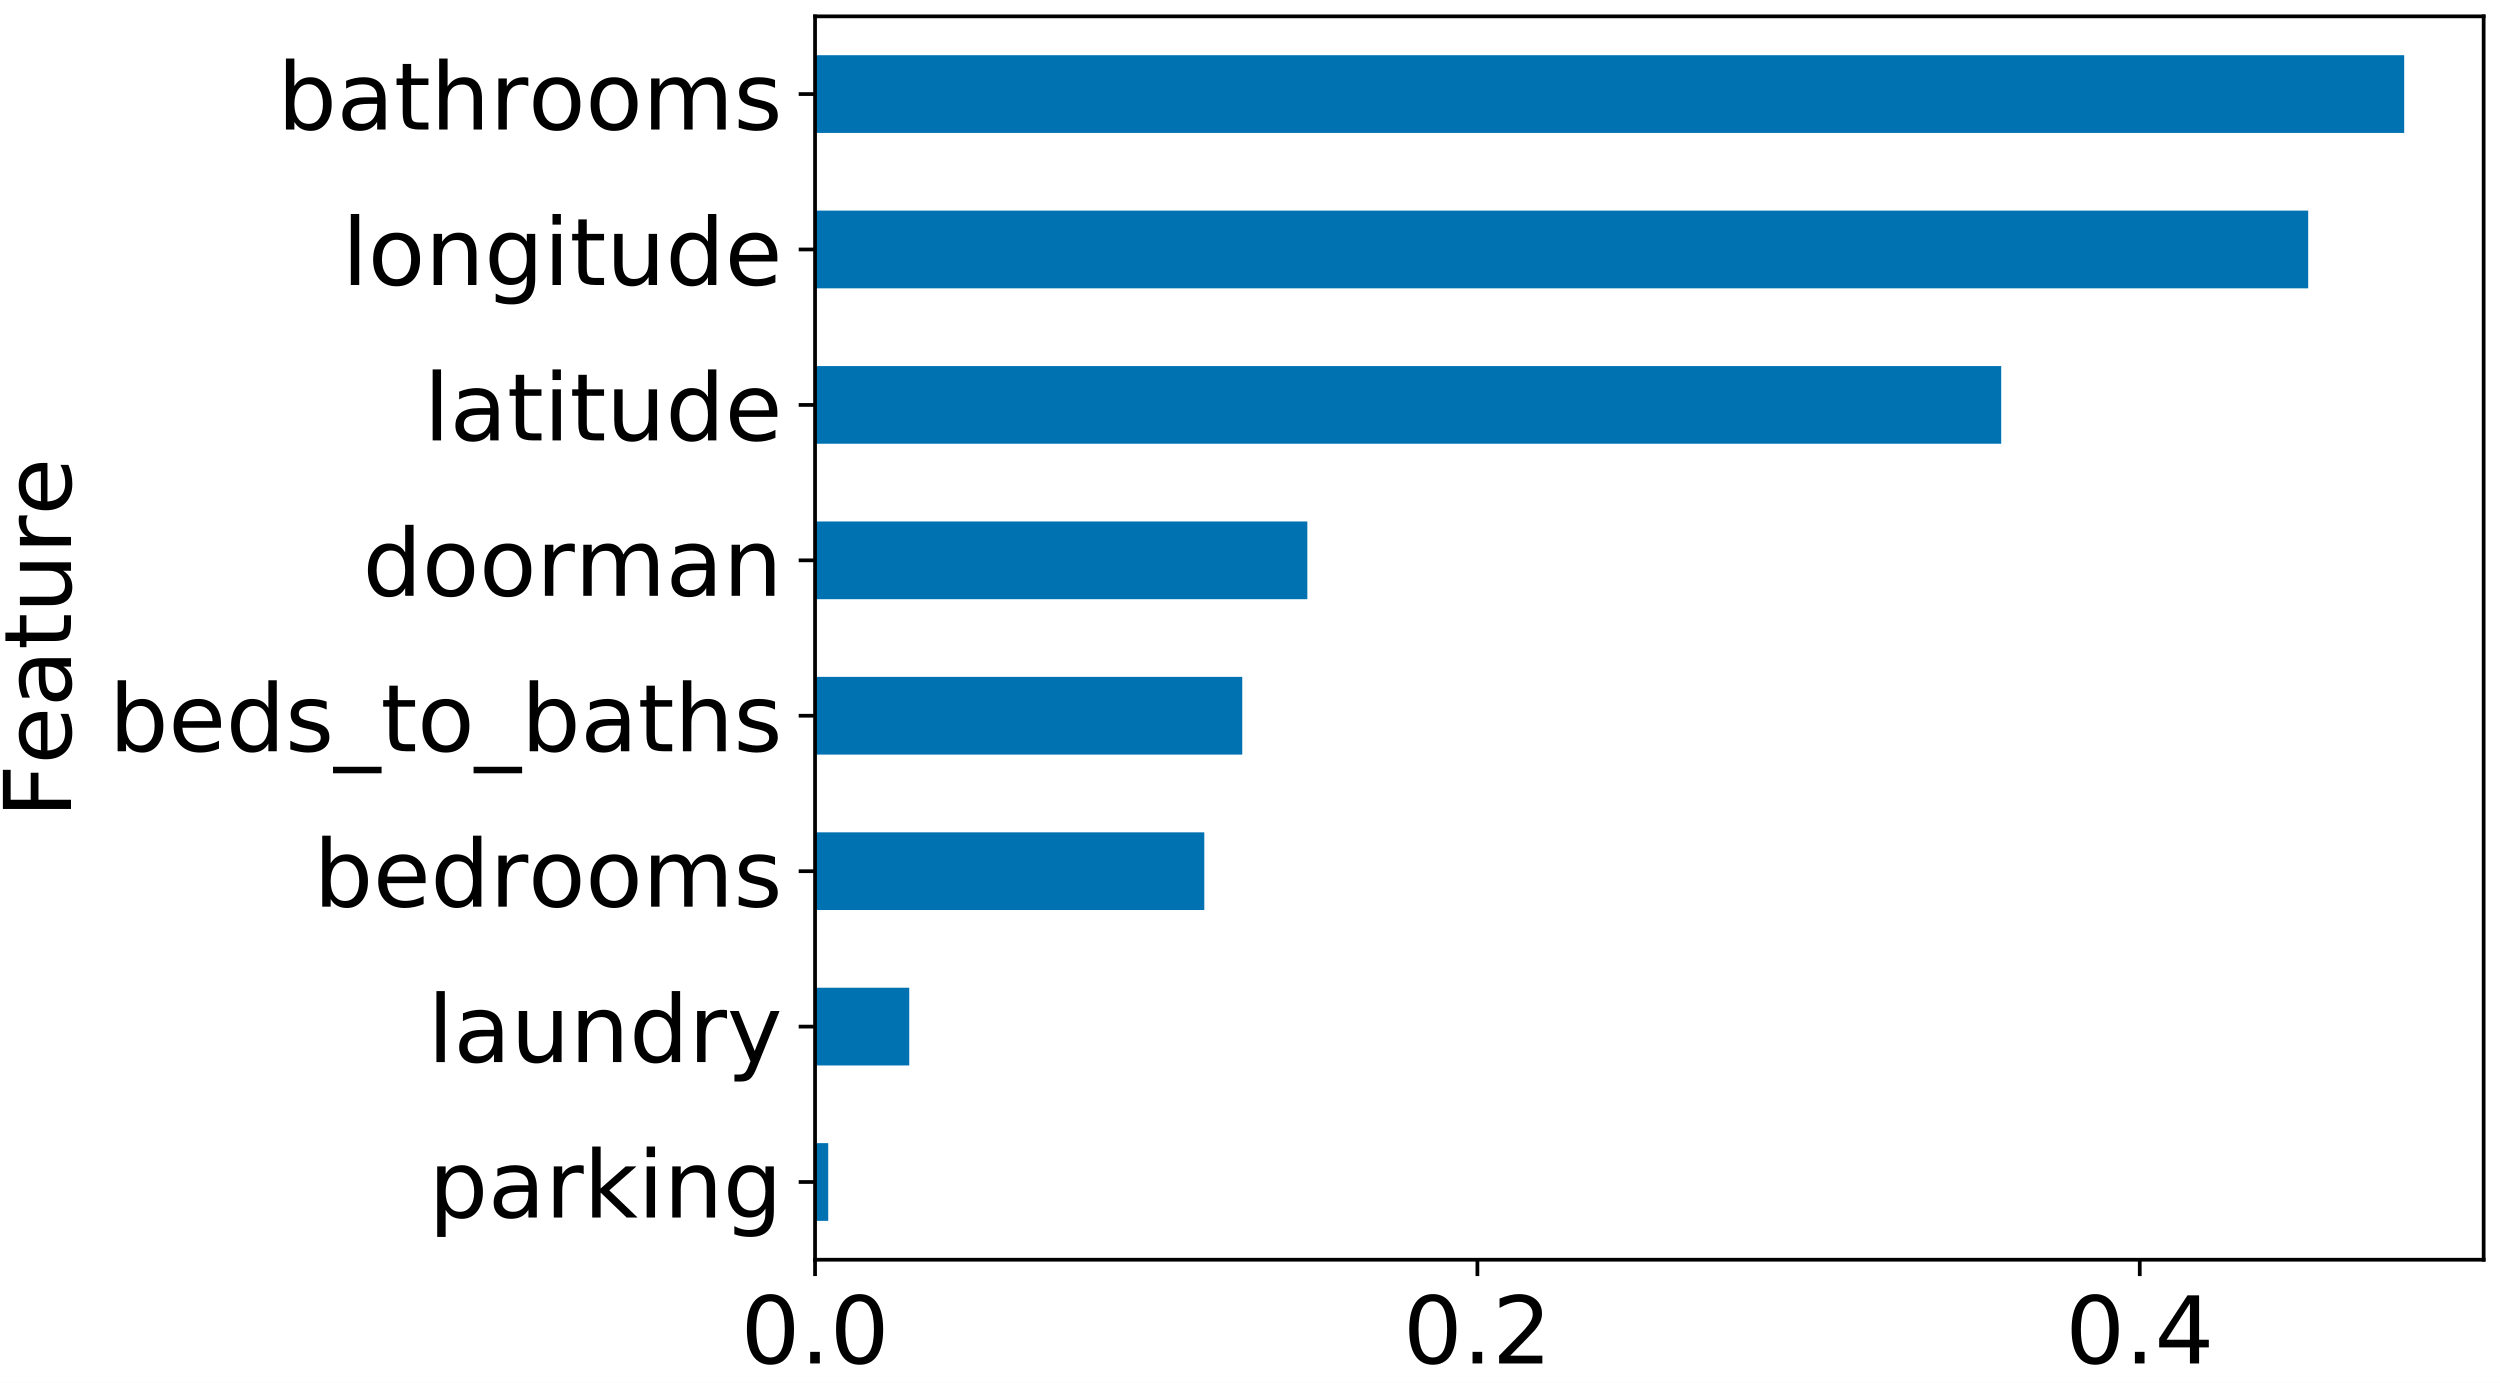
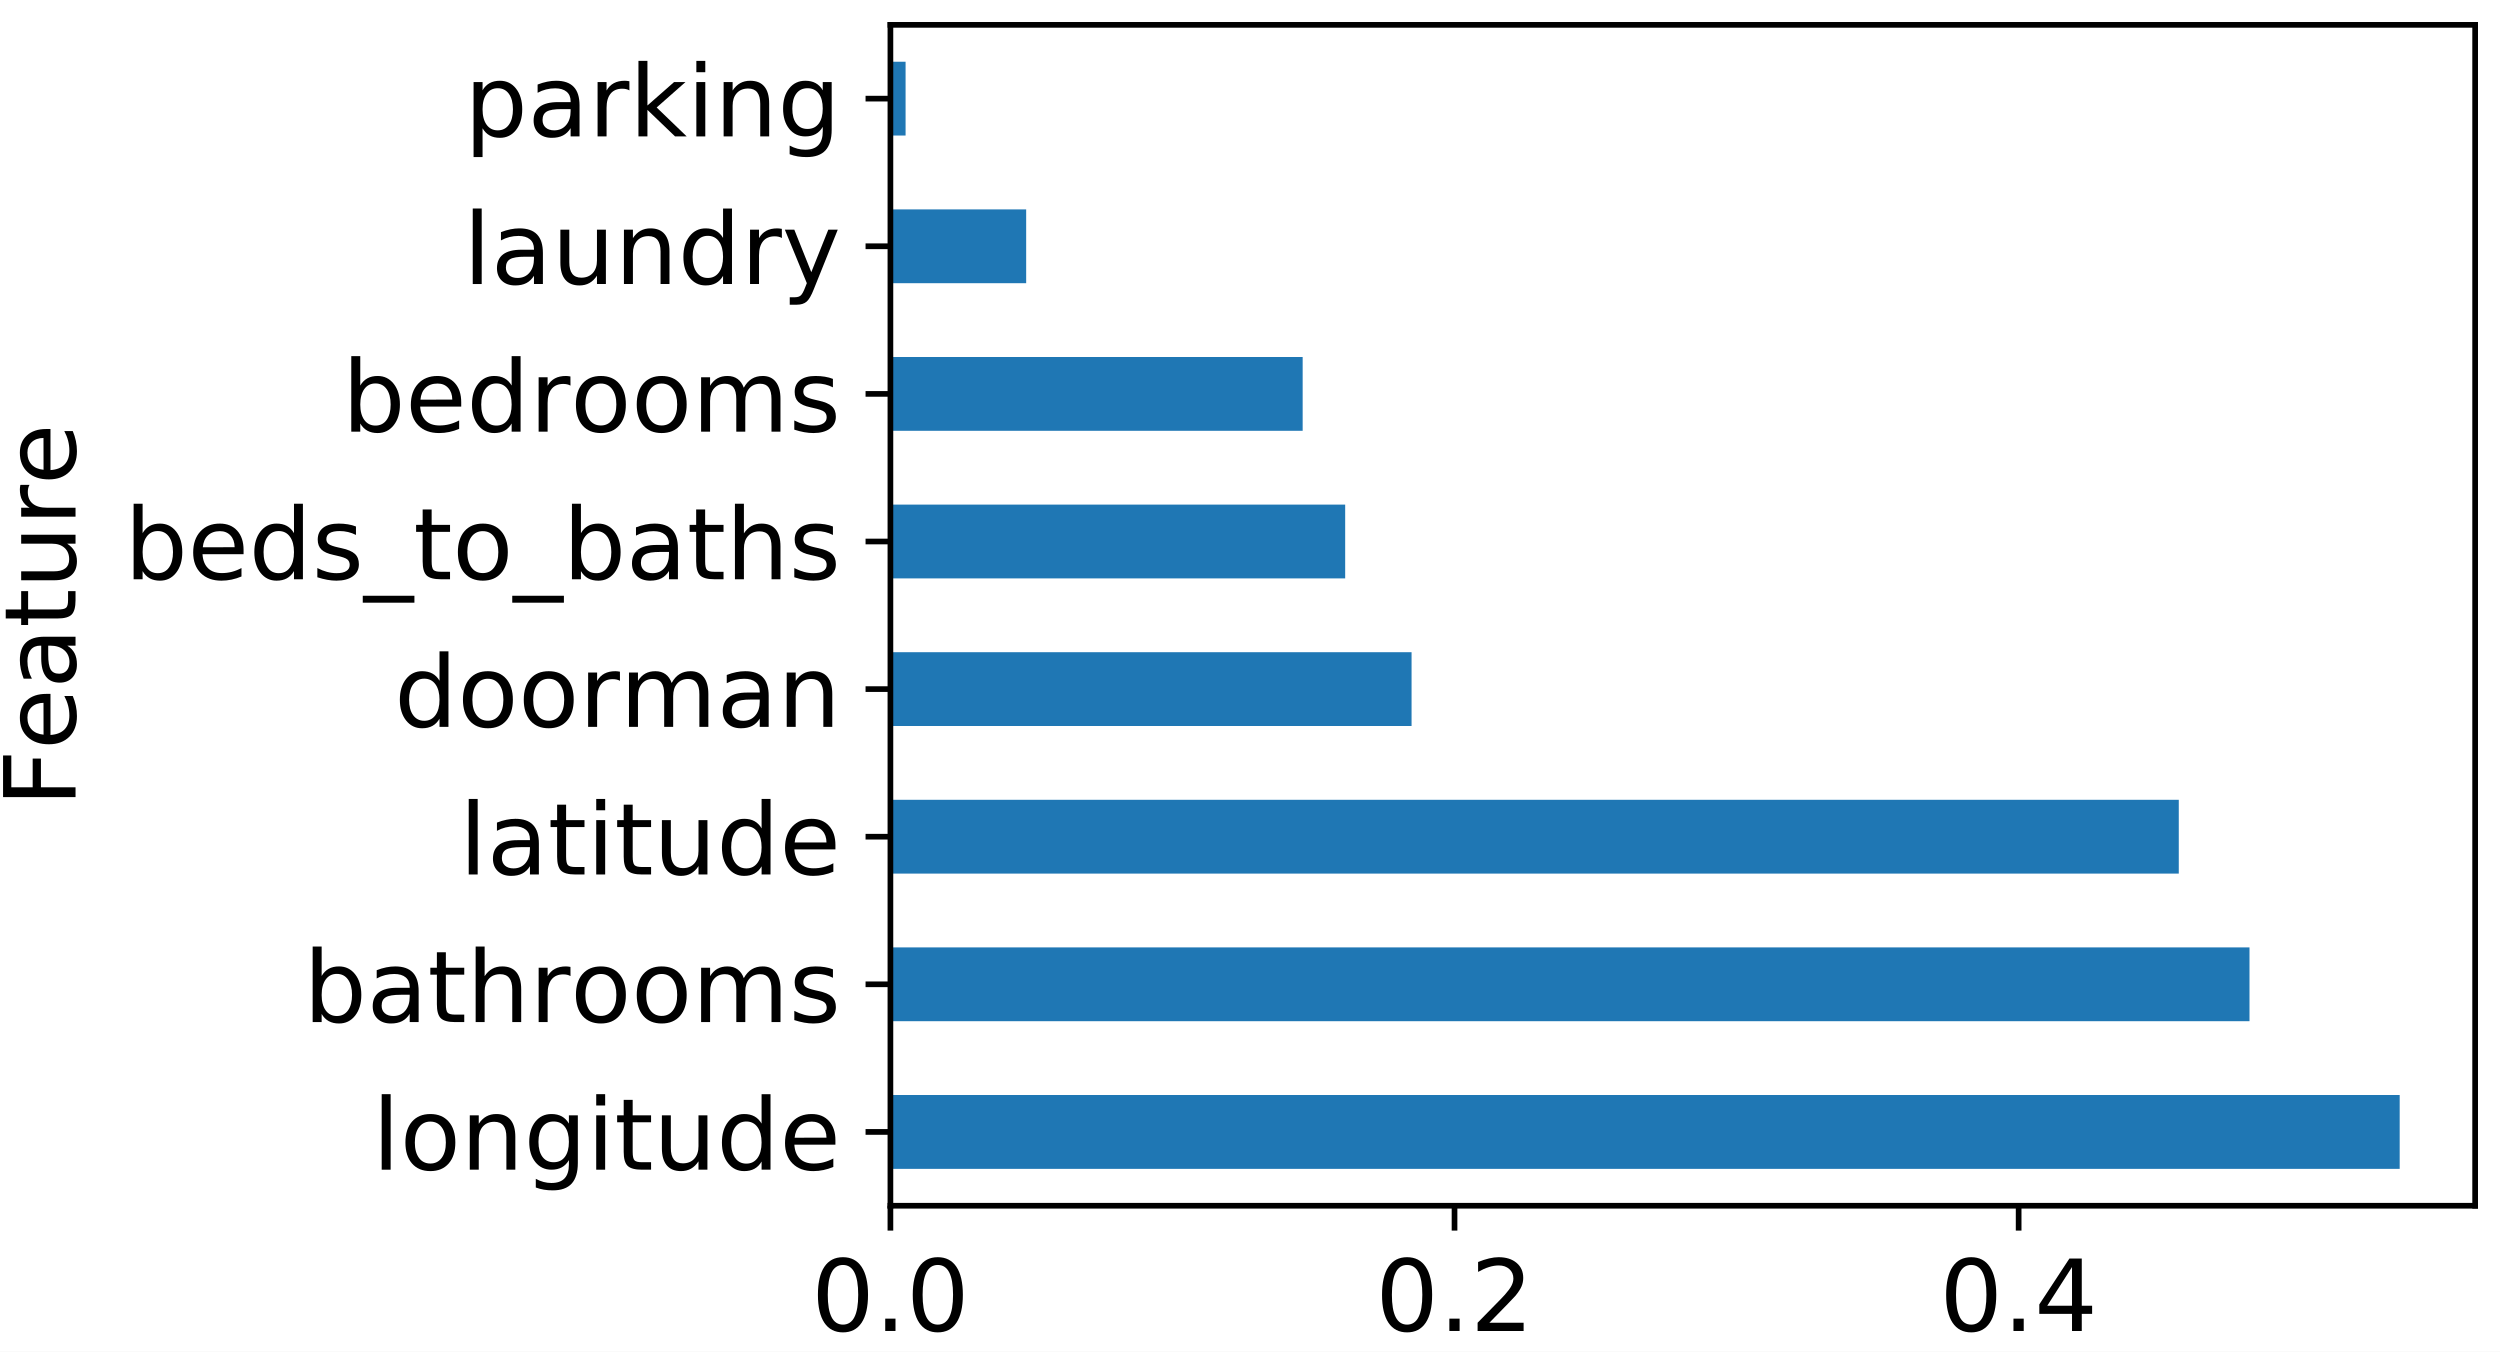
- <svg xmlns="http://www.w3.org/2000/svg" xmlns:xlink="http://www.w3.org/1999/xlink" height="295.968pt" version="1.1" viewBox="0 0 535.061 295.968" width="535.061pt">
+ <svg xmlns="http://www.w3.org/2000/svg" xmlns:xlink="http://www.w3.org/1999/xlink" height="190.369pt" version="1.1" viewBox="0 0 352.108 190.369" width="352.108pt">
  <defs>
    <style type="text/css">
*{stroke-linecap:butt;stroke-linejoin:round;}
  </style>
  </defs>
  <g id="figure_1">
    <g id="patch_1">
-       <path d="M 0 295.968  L 535.061 295.968  L 535.061 0  L 0 0  z " style="fill:#ffffff;" />
+       <path d="M 0 190.369  L 352.108 190.369  L 352.108 0  L 0 0  z " style="fill:#ffffff;" />
    </g>
    <g id="axes_1">
      <g id="patch_2">
-         <path d="M 174.441 269.612  L 531.561 269.612  L 531.561 3.5  L 174.441 3.5  z " style="fill:#ffffff;" />
+         <path d="M 125.408 169.82  L 348.608 169.82  L 348.608 3.5  L 125.408 3.5  z " style="fill:#ffffff;" />
      </g>
      <g id="patch_3">
-         <path clip-path="url(#p7de4d45f29)" d="M 174.441 261.296  L 177.257 261.296  L 177.257 244.664  L 174.441 244.664  z " style="fill:#0072b2;" />
+         <path clip-path="url(#p99158c81e5)" d="M 125.408 164.623  L 337.98 164.623  L 337.98 154.227  L 125.408 154.227  z " style="fill:#1f77b4;" />
      </g>
      <g id="patch_4">
-         <path clip-path="url(#p7de4d45f29)" d="M 174.441 228.032  L 194.599 228.032  L 194.599 211.4  L 174.441 211.4  z " style="fill:#0072b2;" />
+         <path clip-path="url(#p99158c81e5)" d="M 125.408 143.833  L 316.826 143.833  L 316.826 133.438  L 125.408 133.438  z " style="fill:#1f77b4;" />
      </g>
      <g id="patch_5">
-         <path clip-path="url(#p7de4d45f29)" d="M 174.441 194.768  L 257.75 194.768  L 257.75 178.136  L 174.441 178.136  z " style="fill:#0072b2;" />
+         <path clip-path="url(#p99158c81e5)" d="M 125.408 123.043  L 306.866 123.043  L 306.866 112.647  L 125.408 112.647  z " style="fill:#1f77b4;" />
      </g>
      <g id="patch_6">
-         <path clip-path="url(#p7de4d45f29)" d="M 174.441 161.504  L 265.874 161.504  L 265.874 144.872  L 174.441 144.872  z " style="fill:#0072b2;" />
+         <path clip-path="url(#p99158c81e5)" d="M 125.408 102.252  L 198.81 102.252  L 198.81 91.858  L 125.408 91.858  z " style="fill:#1f77b4;" />
      </g>
      <g id="patch_7">
-         <path clip-path="url(#p7de4d45f29)" d="M 174.441 128.24  L 279.802 128.24  L 279.802 111.608  L 174.441 111.608  z " style="fill:#0072b2;" />
+         <path clip-path="url(#p99158c81e5)" d="M 125.408 81.463  L 189.459 81.463  L 189.459 71.067  L 125.408 71.067  z " style="fill:#1f77b4;" />
      </g>
      <g id="patch_8">
-         <path clip-path="url(#p7de4d45f29)" d="M 174.441 94.976  L 428.306 94.976  L 428.306 78.344  L 174.441 78.344  z " style="fill:#0072b2;" />
+         <path clip-path="url(#p99158c81e5)" d="M 125.408 60.672  L 183.471 60.672  L 183.471 50.278  L 125.408 50.278  z " style="fill:#1f77b4;" />
      </g>
      <g id="patch_9">
-         <path clip-path="url(#p7de4d45f29)" d="M 174.441 61.712  L 494.011 61.712  L 494.011 45.08  L 174.441 45.08  z " style="fill:#0072b2;" />
+         <path clip-path="url(#p99158c81e5)" d="M 125.408 39.883  L 144.529 39.883  L 144.529 29.488  L 125.408 29.488  z " style="fill:#1f77b4;" />
      </g>
      <g id="patch_10">
-         <path clip-path="url(#p7de4d45f29)" d="M 174.441 28.448  L 514.555 28.448  L 514.555 11.816  L 174.441 11.816  z " style="fill:#0072b2;" />
+         <path clip-path="url(#p99158c81e5)" d="M 125.408 19.093  L 127.545 19.093  L 127.545 8.697  L 125.408 8.697  z " style="fill:#1f77b4;" />
      </g>
      <g id="matplotlib.axis_1">
        <g id="xtick_1">
          <g id="line2d_1">
            <defs>
-               <path d="M 0 0  L 0 3.5  " id="m07ecbcf25f" style="stroke:#000000;stroke-width:0.8;" />
-             </defs>
-             <g>
-               <use style="stroke:#000000;stroke-width:0.8;" x="174.441" xlink:href="#m07ecbcf25f" y="269.612" />
+               <path d="M 0 0  L 0 3.5  " id="m5473a92c0b" style="stroke:#000000;stroke-width:0.8;" />
+             </defs>
+             <g>
+               <use style="stroke:#000000;stroke-width:0.8;" x="125.408" xlink:href="#m5473a92c0b" y="169.82" />
            </g>
          </g>
          <g id="text_1">
            <defs>
              <path d="M 31.781 66.406  Q 24.172 66.406 20.328 58.906  Q 16.5 51.422 16.5 36.375  Q 16.5 21.391 20.328 13.891  Q 24.172 6.391 31.781 6.391  Q 39.453 6.391 43.281 13.891  Q 47.125 21.391 47.125 36.375  Q 47.125 51.422 43.281 58.906  Q 39.453 66.406 31.781 66.406  z M 31.781 74.219  Q 44.047 74.219 50.516 64.516  Q 56.984 54.828 56.984 36.375  Q 56.984 17.969 50.516 8.266  Q 44.047 -1.422 31.781 -1.422  Q 19.531 -1.422 13.062 8.266  Q 6.594 17.969 6.594 36.375  Q 6.594 54.828 13.062 64.516  Q 19.531 74.219 31.781 74.219  z " id="DejaVuSans-30" />
              <path d="M 10.688 12.406  L 21 12.406  L 21 0  L 10.688 0  z " id="DejaVuSans-2e" />
            </defs>
-             <g transform="translate(158.5375 291.8089)scale(0.2 -0.2)">
+             <g transform="translate(114.2763 187.4578)scale(0.14 -0.14)">
              <use xlink:href="#DejaVuSans-30" />
              <use x="63.623" xlink:href="#DejaVuSans-2e" />
              <use x="95.41" xlink:href="#DejaVuSans-30" />
            </g>
          </g>
        </g>
        <g id="xtick_2">
          <g id="line2d_2">
            <g>
-               <use style="stroke:#000000;stroke-width:0.8;" x="316.2" xlink:href="#m07ecbcf25f" y="269.612" />
+               <use style="stroke:#000000;stroke-width:0.8;" x="204.86" xlink:href="#m5473a92c0b" y="169.82" />
            </g>
          </g>
          <g id="text_2">
            <defs>
              <path d="M 19.188 8.297  L 53.609 8.297  L 53.609 0  L 7.328 0  L 7.328 8.297  Q 12.938 14.109 22.625 23.891  Q 32.328 33.688 34.812 36.531  Q 39.547 41.844 41.422 45.531  Q 43.312 49.219 43.312 52.781  Q 43.312 58.594 39.234 62.25  Q 35.156 65.922 28.609 65.922  Q 23.969 65.922 18.812 64.312  Q 13.672 62.703 7.812 59.422  L 7.812 69.391  Q 13.766 71.781 18.938 73  Q 24.125 74.219 28.422 74.219  Q 39.75 74.219 46.484 68.547  Q 53.219 62.891 53.219 53.422  Q 53.219 48.922 51.531 44.891  Q 49.859 40.875 45.406 35.406  Q 44.188 33.984 37.641 27.219  Q 31.109 20.453 19.188 8.297  z " id="DejaVuSans-32" />
            </defs>
-             <g transform="translate(300.2972 291.8089)scale(0.2 -0.2)">
+             <g transform="translate(193.7281 187.4578)scale(0.14 -0.14)">
              <use xlink:href="#DejaVuSans-30" />
              <use x="63.623" xlink:href="#DejaVuSans-2e" />
              <use x="95.41" xlink:href="#DejaVuSans-32" />
            </g>
          </g>
        </g>
        <g id="xtick_3">
          <g id="line2d_3">
            <g>
-               <use style="stroke:#000000;stroke-width:0.8;" x="457.96" xlink:href="#m07ecbcf25f" y="269.612" />
+               <use style="stroke:#000000;stroke-width:0.8;" x="284.312" xlink:href="#m5473a92c0b" y="169.82" />
            </g>
          </g>
          <g id="text_3">
            <defs>
              <path d="M 37.797 64.312  L 12.891 25.391  L 37.797 25.391  z M 35.203 72.906  L 47.609 72.906  L 47.609 25.391  L 58.016 25.391  L 58.016 17.188  L 47.609 17.188  L 47.609 0  L 37.797 0  L 37.797 17.188  L 4.891 17.188  L 4.891 26.703  z " id="DejaVuSans-34" />
            </defs>
-             <g transform="translate(442.0569 291.8089)scale(0.2 -0.2)">
+             <g transform="translate(273.18 187.4578)scale(0.14 -0.14)">
              <use xlink:href="#DejaVuSans-30" />
              <use x="63.623" xlink:href="#DejaVuSans-2e" />
              <use x="95.41" xlink:href="#DejaVuSans-34" />
            </g>
          </g>
        </g>
      </g>
      <g id="matplotlib.axis_2">
        <g id="ytick_1">
          <g id="line2d_4">
            <defs>
-               <path d="M 0 0  L -3.5 0  " id="m04e98276e5" style="stroke:#000000;stroke-width:0.8;" />
-             </defs>
-             <g>
-               <use style="stroke:#000000;stroke-width:0.8;" x="174.441" xlink:href="#m04e98276e5" y="252.98" />
+               <path d="M 0 0  L -3.5 0  " id="mf61ff674e4" style="stroke:#000000;stroke-width:0.8;" />
+             </defs>
+             <g>
+               <use style="stroke:#000000;stroke-width:0.8;" x="125.408" xlink:href="#mf61ff674e4" y="159.425" />
            </g>
          </g>
          <g id="text_4">
            <defs>
-               <path d="M 18.109 8.203  L 18.109 -20.797  L 9.078 -20.797  L 9.078 54.688  L 18.109 54.688  L 18.109 46.391  Q 20.953 51.266 25.266 53.625  Q 29.594 56 35.594 56  Q 45.562 56 51.781 48.094  Q 58.016 40.188 58.016 27.297  Q 58.016 14.406 51.781 6.484  Q 45.562 -1.422 35.594 -1.422  Q 29.594 -1.422 25.266 0.953  Q 20.953 3.328 18.109 8.203  z M 48.688 27.297  Q 48.688 37.203 44.609 42.844  Q 40.531 48.484 33.406 48.484  Q 26.266 48.484 22.188 42.844  Q 18.109 37.203 18.109 27.297  Q 18.109 17.391 22.188 11.75  Q 26.266 6.109 33.406 6.109  Q 40.531 6.109 44.609 11.75  Q 48.688 17.391 48.688 27.297  z " id="DejaVuSans-70" />
-               <path d="M 34.281 27.484  Q 23.391 27.484 19.188 25  Q 14.984 22.516 14.984 16.5  Q 14.984 11.719 18.141 8.906  Q 21.297 6.109 26.703 6.109  Q 34.188 6.109 38.703 11.406  Q 43.219 16.703 43.219 25.484  L 43.219 27.484  z M 52.203 31.203  L 52.203 0  L 43.219 0  L 43.219 8.297  Q 40.141 3.328 35.547 0.953  Q 30.953 -1.422 24.312 -1.422  Q 15.922 -1.422 10.953 3.297  Q 6 8.016 6 15.922  Q 6 25.141 12.172 29.828  Q 18.359 34.516 30.609 34.516  L 43.219 34.516  L 43.219 35.406  Q 43.219 41.609 39.141 45  Q 35.062 48.391 27.688 48.391  Q 23 48.391 18.547 47.266  Q 14.109 46.141 10.016 43.891  L 10.016 52.203  Q 14.938 54.109 19.578 55.047  Q 24.219 56 28.609 56  Q 40.484 56 46.344 49.844  Q 52.203 43.703 52.203 31.203  z " id="DejaVuSans-61" />
-               <path d="M 41.109 46.297  Q 39.594 47.172 37.812 47.578  Q 36.031 48 33.891 48  Q 26.266 48 22.188 43.047  Q 18.109 38.094 18.109 28.812  L 18.109 0  L 9.078 0  L 9.078 54.688  L 18.109 54.688  L 18.109 46.188  Q 20.953 51.172 25.484 53.578  Q 30.031 56 36.531 56  Q 37.453 56 38.578 55.875  Q 39.703 55.766 41.062 55.516  z " id="DejaVuSans-72" />
-               <path d="M 9.078 75.984  L 18.109 75.984  L 18.109 31.109  L 44.922 54.688  L 56.391 54.688  L 27.391 29.109  L 57.625 0  L 45.906 0  L 18.109 26.703  L 18.109 0  L 9.078 0  z " id="DejaVuSans-6b" />
-               <path d="M 9.422 54.688  L 18.406 54.688  L 18.406 0  L 9.422 0  z M 9.422 75.984  L 18.406 75.984  L 18.406 64.594  L 9.422 64.594  z " id="DejaVuSans-69" />
+               <path d="M 9.422 75.984  L 18.406 75.984  L 18.406 0  L 9.422 0  z " id="DejaVuSans-6c" />
+               <path d="M 30.609 48.391  Q 23.391 48.391 19.188 42.75  Q 14.984 37.109 14.984 27.297  Q 14.984 17.484 19.156 11.844  Q 23.344 6.203 30.609 6.203  Q 37.797 6.203 41.984 11.859  Q 46.188 17.531 46.188 27.297  Q 46.188 37.016 41.984 42.703  Q 37.797 48.391 30.609 48.391  z M 30.609 56  Q 42.328 56 49.016 48.375  Q 55.719 40.766 55.719 27.297  Q 55.719 13.875 49.016 6.219  Q 42.328 -1.422 30.609 -1.422  Q 18.844 -1.422 12.172 6.219  Q 5.516 13.875 5.516 27.297  Q 5.516 40.766 12.172 48.375  Q 18.844 56 30.609 56  z " id="DejaVuSans-6f" />
              <path d="M 54.891 33.016  L 54.891 0  L 45.906 0  L 45.906 32.719  Q 45.906 40.484 42.875 44.328  Q 39.844 48.188 33.797 48.188  Q 26.516 48.188 22.312 43.547  Q 18.109 38.922 18.109 30.906  L 18.109 0  L 9.078 0  L 9.078 54.688  L 18.109 54.688  L 18.109 46.188  Q 21.344 51.125 25.703 53.562  Q 30.078 56 35.797 56  Q 45.219 56 50.047 50.172  Q 54.891 44.344 54.891 33.016  z " id="DejaVuSans-6e" />
              <path d="M 45.406 27.984  Q 45.406 37.75 41.375 43.109  Q 37.359 48.484 30.078 48.484  Q 22.859 48.484 18.828 43.109  Q 14.797 37.75 14.797 27.984  Q 14.797 18.266 18.828 12.891  Q 22.859 7.516 30.078 7.516  Q 37.359 7.516 41.375 12.891  Q 45.406 18.266 45.406 27.984  z M 54.391 6.781  Q 54.391 -7.172 48.188 -13.984  Q 42 -20.797 29.203 -20.797  Q 24.469 -20.797 20.266 -20.094  Q 16.062 -19.391 12.109 -17.922  L 12.109 -9.188  Q 16.062 -11.328 19.922 -12.344  Q 23.781 -13.375 27.781 -13.375  Q 36.625 -13.375 41.016 -8.766  Q 45.406 -4.156 45.406 5.172  L 45.406 9.625  Q 42.625 4.781 38.281 2.391  Q 33.938 0 27.875 0  Q 17.828 0 11.672 7.656  Q 5.516 15.328 5.516 27.984  Q 5.516 40.672 11.672 48.328  Q 17.828 56 27.875 56  Q 33.938 56 38.281 53.609  Q 42.625 51.219 45.406 46.391  L 45.406 54.688  L 54.391 54.688  z " id="DejaVuSans-67" />
-             </defs>
-             <g transform="translate(91.75625 260.5784)scale(0.2 -0.2)">
-               <use xlink:href="#DejaVuSans-70" />
-               <use x="63.477" xlink:href="#DejaVuSans-61" />
-               <use x="124.756" xlink:href="#DejaVuSans-72" />
-               <use x="165.869" xlink:href="#DejaVuSans-6b" />
-               <use x="223.779" xlink:href="#DejaVuSans-69" />
-               <use x="251.562" xlink:href="#DejaVuSans-6e" />
-               <use x="314.941" xlink:href="#DejaVuSans-67" />
+               <path d="M 9.422 54.688  L 18.406 54.688  L 18.406 0  L 9.422 0  z M 9.422 75.984  L 18.406 75.984  L 18.406 64.594  L 9.422 64.594  z " id="DejaVuSans-69" />
+               <path d="M 18.312 70.219  L 18.312 54.688  L 36.812 54.688  L 36.812 47.703  L 18.312 47.703  L 18.312 18.016  Q 18.312 11.328 20.141 9.422  Q 21.969 7.516 27.594 7.516  L 36.812 7.516  L 36.812 0  L 27.594 0  Q 17.188 0 13.234 3.875  Q 9.281 7.766 9.281 18.016  L 9.281 47.703  L 2.688 47.703  L 2.688 54.688  L 9.281 54.688  L 9.281 70.219  z " id="DejaVuSans-74" />
+               <path d="M 8.5 21.578  L 8.5 54.688  L 17.484 54.688  L 17.484 21.922  Q 17.484 14.156 20.5 10.266  Q 23.531 6.391 29.594 6.391  Q 36.859 6.391 41.078 11.031  Q 45.312 15.672 45.312 23.688  L 45.312 54.688  L 54.297 54.688  L 54.297 0  L 45.312 0  L 45.312 8.406  Q 42.047 3.422 37.719 1  Q 33.406 -1.422 27.688 -1.422  Q 18.266 -1.422 13.375 4.438  Q 8.5 10.297 8.5 21.578  z M 31.109 56  z " id="DejaVuSans-75" />
+               <path d="M 45.406 46.391  L 45.406 75.984  L 54.391 75.984  L 54.391 0  L 45.406 0  L 45.406 8.203  Q 42.578 3.328 38.25 0.953  Q 33.938 -1.422 27.875 -1.422  Q 17.969 -1.422 11.734 6.484  Q 5.516 14.406 5.516 27.297  Q 5.516 40.188 11.734 48.094  Q 17.969 56 27.875 56  Q 33.938 56 38.25 53.625  Q 42.578 51.266 45.406 46.391  z M 14.797 27.297  Q 14.797 17.391 18.875 11.75  Q 22.953 6.109 30.078 6.109  Q 37.203 6.109 41.297 11.75  Q 45.406 17.391 45.406 27.297  Q 45.406 37.203 41.297 42.844  Q 37.203 48.484 30.078 48.484  Q 22.953 48.484 18.875 42.844  Q 14.797 37.203 14.797 27.297  z " id="DejaVuSans-64" />
+               <path d="M 56.203 29.594  L 56.203 25.203  L 14.891 25.203  Q 15.484 15.922 20.484 11.062  Q 25.484 6.203 34.422 6.203  Q 39.594 6.203 44.453 7.469  Q 49.312 8.734 54.109 11.281  L 54.109 2.781  Q 49.266 0.734 44.188 -0.344  Q 39.109 -1.422 33.891 -1.422  Q 20.797 -1.422 13.156 6.188  Q 5.516 13.812 5.516 26.812  Q 5.516 40.234 12.766 48.109  Q 20.016 56 32.328 56  Q 43.359 56 49.781 48.891  Q 56.203 41.797 56.203 29.594  z M 47.219 32.234  Q 47.125 39.594 43.094 43.984  Q 39.062 48.391 32.422 48.391  Q 24.906 48.391 20.391 44.141  Q 15.875 39.891 15.188 32.172  z " id="DejaVuSans-65" />
+             </defs>
+             <g transform="translate(52.44 164.7439)scale(0.14 -0.14)">
+               <use xlink:href="#DejaVuSans-6c" />
+               <use x="27.783" xlink:href="#DejaVuSans-6f" />
+               <use x="88.965" xlink:href="#DejaVuSans-6e" />
+               <use x="152.344" xlink:href="#DejaVuSans-67" />
+               <use x="215.82" xlink:href="#DejaVuSans-69" />
+               <use x="243.604" xlink:href="#DejaVuSans-74" />
+               <use x="282.812" xlink:href="#DejaVuSans-75" />
+               <use x="346.191" xlink:href="#DejaVuSans-64" />
+               <use x="409.668" xlink:href="#DejaVuSans-65" />
            </g>
          </g>
        </g>
        <g id="ytick_2">
          <g id="line2d_5">
            <g>
-               <use style="stroke:#000000;stroke-width:0.8;" x="174.441" xlink:href="#m04e98276e5" y="219.716" />
+               <use style="stroke:#000000;stroke-width:0.8;" x="125.408" xlink:href="#mf61ff674e4" y="138.635" />
            </g>
          </g>
          <g id="text_5">
            <defs>
-               <path d="M 9.422 75.984  L 18.406 75.984  L 18.406 0  L 9.422 0  z " id="DejaVuSans-6c" />
-               <path d="M 8.5 21.578  L 8.5 54.688  L 17.484 54.688  L 17.484 21.922  Q 17.484 14.156 20.5 10.266  Q 23.531 6.391 29.594 6.391  Q 36.859 6.391 41.078 11.031  Q 45.312 15.672 45.312 23.688  L 45.312 54.688  L 54.297 54.688  L 54.297 0  L 45.312 0  L 45.312 8.406  Q 42.047 3.422 37.719 1  Q 33.406 -1.422 27.688 -1.422  Q 18.266 -1.422 13.375 4.438  Q 8.5 10.297 8.5 21.578  z M 31.109 56  z " id="DejaVuSans-75" />
-               <path d="M 45.406 46.391  L 45.406 75.984  L 54.391 75.984  L 54.391 0  L 45.406 0  L 45.406 8.203  Q 42.578 3.328 38.25 0.953  Q 33.938 -1.422 27.875 -1.422  Q 17.969 -1.422 11.734 6.484  Q 5.516 14.406 5.516 27.297  Q 5.516 40.188 11.734 48.094  Q 17.969 56 27.875 56  Q 33.938 56 38.25 53.625  Q 42.578 51.266 45.406 46.391  z M 14.797 27.297  Q 14.797 17.391 18.875 11.75  Q 22.953 6.109 30.078 6.109  Q 37.203 6.109 41.297 11.75  Q 45.406 17.391 45.406 27.297  Q 45.406 37.203 41.297 42.844  Q 37.203 48.484 30.078 48.484  Q 22.953 48.484 18.875 42.844  Q 14.797 37.203 14.797 27.297  z " id="DejaVuSans-64" />
-               <path d="M 32.172 -5.078  Q 28.375 -14.844 24.75 -17.812  Q 21.141 -20.797 15.094 -20.797  L 7.906 -20.797  L 7.906 -13.281  L 13.188 -13.281  Q 16.891 -13.281 18.938 -11.516  Q 21 -9.766 23.484 -3.219  L 25.094 0.875  L 2.984 54.688  L 12.5 54.688  L 29.594 11.922  L 46.688 54.688  L 56.203 54.688  z " id="DejaVuSans-79" />
-             </defs>
-             <g transform="translate(91.52187 227.3144)scale(0.2 -0.2)">
+               <path d="M 48.688 27.297  Q 48.688 37.203 44.609 42.844  Q 40.531 48.484 33.406 48.484  Q 26.266 48.484 22.188 42.844  Q 18.109 37.203 18.109 27.297  Q 18.109 17.391 22.188 11.75  Q 26.266 6.109 33.406 6.109  Q 40.531 6.109 44.609 11.75  Q 48.688 17.391 48.688 27.297  z M 18.109 46.391  Q 20.953 51.266 25.266 53.625  Q 29.594 56 35.594 56  Q 45.562 56 51.781 48.094  Q 58.016 40.188 58.016 27.297  Q 58.016 14.406 51.781 6.484  Q 45.562 -1.422 35.594 -1.422  Q 29.594 -1.422 25.266 0.953  Q 20.953 3.328 18.109 8.203  L 18.109 0  L 9.078 0  L 9.078 75.984  L 18.109 75.984  z " id="DejaVuSans-62" />
+               <path d="M 34.281 27.484  Q 23.391 27.484 19.188 25  Q 14.984 22.516 14.984 16.5  Q 14.984 11.719 18.141 8.906  Q 21.297 6.109 26.703 6.109  Q 34.188 6.109 38.703 11.406  Q 43.219 16.703 43.219 25.484  L 43.219 27.484  z M 52.203 31.203  L 52.203 0  L 43.219 0  L 43.219 8.297  Q 40.141 3.328 35.547 0.953  Q 30.953 -1.422 24.312 -1.422  Q 15.922 -1.422 10.953 3.297  Q 6 8.016 6 15.922  Q 6 25.141 12.172 29.828  Q 18.359 34.516 30.609 34.516  L 43.219 34.516  L 43.219 35.406  Q 43.219 41.609 39.141 45  Q 35.062 48.391 27.688 48.391  Q 23 48.391 18.547 47.266  Q 14.109 46.141 10.016 43.891  L 10.016 52.203  Q 14.938 54.109 19.578 55.047  Q 24.219 56 28.609 56  Q 40.484 56 46.344 49.844  Q 52.203 43.703 52.203 31.203  z " id="DejaVuSans-61" />
+               <path d="M 54.891 33.016  L 54.891 0  L 45.906 0  L 45.906 32.719  Q 45.906 40.484 42.875 44.328  Q 39.844 48.188 33.797 48.188  Q 26.516 48.188 22.312 43.547  Q 18.109 38.922 18.109 30.906  L 18.109 0  L 9.078 0  L 9.078 75.984  L 18.109 75.984  L 18.109 46.188  Q 21.344 51.125 25.703 53.562  Q 30.078 56 35.797 56  Q 45.219 56 50.047 50.172  Q 54.891 44.344 54.891 33.016  z " id="DejaVuSans-68" />
+               <path d="M 41.109 46.297  Q 39.594 47.172 37.812 47.578  Q 36.031 48 33.891 48  Q 26.266 48 22.188 43.047  Q 18.109 38.094 18.109 28.812  L 18.109 0  L 9.078 0  L 9.078 54.688  L 18.109 54.688  L 18.109 46.188  Q 20.953 51.172 25.484 53.578  Q 30.031 56 36.531 56  Q 37.453 56 38.578 55.875  Q 39.703 55.766 41.062 55.516  z " id="DejaVuSans-72" />
+               <path d="M 52 44.188  Q 55.375 50.25 60.062 53.125  Q 64.75 56 71.094 56  Q 79.641 56 84.281 50.016  Q 88.922 44.047 88.922 33.016  L 88.922 0  L 79.891 0  L 79.891 32.719  Q 79.891 40.578 77.094 44.375  Q 74.312 48.188 68.609 48.188  Q 61.625 48.188 57.562 43.547  Q 53.516 38.922 53.516 30.906  L 53.516 0  L 44.484 0  L 44.484 32.719  Q 44.484 40.625 41.703 44.406  Q 38.922 48.188 33.109 48.188  Q 26.219 48.188 22.156 43.531  Q 18.109 38.875 18.109 30.906  L 18.109 0  L 9.078 0  L 9.078 54.688  L 18.109 54.688  L 18.109 46.188  Q 21.188 51.219 25.484 53.609  Q 29.781 56 35.688 56  Q 41.656 56 45.828 52.969  Q 50 49.953 52 44.188  z " id="DejaVuSans-6d" />
+               <path d="M 44.281 53.078  L 44.281 44.578  Q 40.484 46.531 36.375 47.5  Q 32.281 48.484 27.875 48.484  Q 21.188 48.484 17.844 46.438  Q 14.5 44.391 14.5 40.281  Q 14.5 37.156 16.891 35.375  Q 19.281 33.594 26.516 31.984  L 29.594 31.297  Q 39.156 29.25 43.188 25.516  Q 47.219 21.781 47.219 15.094  Q 47.219 7.469 41.188 3.016  Q 35.156 -1.422 24.609 -1.422  Q 20.219 -1.422 15.453 -0.562  Q 10.688 0.297 5.422 2  L 5.422 11.281  Q 10.406 8.688 15.234 7.391  Q 20.062 6.109 24.812 6.109  Q 31.156 6.109 34.562 8.281  Q 37.984 10.453 37.984 14.406  Q 37.984 18.062 35.516 20.016  Q 33.062 21.969 24.703 23.781  L 21.578 24.516  Q 13.234 26.266 9.516 29.906  Q 5.812 33.547 5.812 39.891  Q 5.812 47.609 11.281 51.797  Q 16.75 56 26.812 56  Q 31.781 56 36.172 55.266  Q 40.578 54.547 44.281 53.078  z " id="DejaVuSans-73" />
+             </defs>
+             <g transform="translate(42.76687 143.9539)scale(0.14 -0.14)">
+               <use xlink:href="#DejaVuSans-62" />
+               <use x="63.477" xlink:href="#DejaVuSans-61" />
+               <use x="124.756" xlink:href="#DejaVuSans-74" />
+               <use x="163.965" xlink:href="#DejaVuSans-68" />
+               <use x="227.344" xlink:href="#DejaVuSans-72" />
+               <use x="268.426" xlink:href="#DejaVuSans-6f" />
+               <use x="329.607" xlink:href="#DejaVuSans-6f" />
+               <use x="390.789" xlink:href="#DejaVuSans-6d" />
+               <use x="488.201" xlink:href="#DejaVuSans-73" />
+             </g>
+           </g>
+         </g>
+         <g id="ytick_3">
+           <g id="line2d_6">
+             <g>
+               <use style="stroke:#000000;stroke-width:0.8;" x="125.408" xlink:href="#mf61ff674e4" y="117.845" />
+             </g>
+           </g>
+           <g id="text_6">
+             <g transform="translate(64.69875 123.1639)scale(0.14 -0.14)">
              <use xlink:href="#DejaVuSans-6c" />
              <use x="27.783" xlink:href="#DejaVuSans-61" />
-               <use x="89.062" xlink:href="#DejaVuSans-75" />
-               <use x="152.441" xlink:href="#DejaVuSans-6e" />
-               <use x="215.82" xlink:href="#DejaVuSans-64" />
-               <use x="279.297" xlink:href="#DejaVuSans-72" />
-               <use x="320.41" xlink:href="#DejaVuSans-79" />
-             </g>
-           </g>
-         </g>
-         <g id="ytick_3">
-           <g id="line2d_6">
-             <g>
-               <use style="stroke:#000000;stroke-width:0.8;" x="174.441" xlink:href="#m04e98276e5" y="186.452" />
-             </g>
-           </g>
-           <g id="text_6">
-             <defs>
-               <path d="M 48.688 27.297  Q 48.688 37.203 44.609 42.844  Q 40.531 48.484 33.406 48.484  Q 26.266 48.484 22.188 42.844  Q 18.109 37.203 18.109 27.297  Q 18.109 17.391 22.188 11.75  Q 26.266 6.109 33.406 6.109  Q 40.531 6.109 44.609 11.75  Q 48.688 17.391 48.688 27.297  z M 18.109 46.391  Q 20.953 51.266 25.266 53.625  Q 29.594 56 35.594 56  Q 45.562 56 51.781 48.094  Q 58.016 40.188 58.016 27.297  Q 58.016 14.406 51.781 6.484  Q 45.562 -1.422 35.594 -1.422  Q 29.594 -1.422 25.266 0.953  Q 20.953 3.328 18.109 8.203  L 18.109 0  L 9.078 0  L 9.078 75.984  L 18.109 75.984  z " id="DejaVuSans-62" />
-               <path d="M 56.203 29.594  L 56.203 25.203  L 14.891 25.203  Q 15.484 15.922 20.484 11.062  Q 25.484 6.203 34.422 6.203  Q 39.594 6.203 44.453 7.469  Q 49.312 8.734 54.109 11.281  L 54.109 2.781  Q 49.266 0.734 44.188 -0.344  Q 39.109 -1.422 33.891 -1.422  Q 20.797 -1.422 13.156 6.188  Q 5.516 13.812 5.516 26.812  Q 5.516 40.234 12.766 48.109  Q 20.016 56 32.328 56  Q 43.359 56 49.781 48.891  Q 56.203 41.797 56.203 29.594  z M 47.219 32.234  Q 47.125 39.594 43.094 43.984  Q 39.062 48.391 32.422 48.391  Q 24.906 48.391 20.391 44.141  Q 15.875 39.891 15.188 32.172  z " id="DejaVuSans-65" />
-               <path d="M 30.609 48.391  Q 23.391 48.391 19.188 42.75  Q 14.984 37.109 14.984 27.297  Q 14.984 17.484 19.156 11.844  Q 23.344 6.203 30.609 6.203  Q 37.797 6.203 41.984 11.859  Q 46.188 17.531 46.188 27.297  Q 46.188 37.016 41.984 42.703  Q 37.797 48.391 30.609 48.391  z M 30.609 56  Q 42.328 56 49.016 48.375  Q 55.719 40.766 55.719 27.297  Q 55.719 13.875 49.016 6.219  Q 42.328 -1.422 30.609 -1.422  Q 18.844 -1.422 12.172 6.219  Q 5.516 13.875 5.516 27.297  Q 5.516 40.766 12.172 48.375  Q 18.844 56 30.609 56  z " id="DejaVuSans-6f" />
-               <path d="M 52 44.188  Q 55.375 50.25 60.062 53.125  Q 64.75 56 71.094 56  Q 79.641 56 84.281 50.016  Q 88.922 44.047 88.922 33.016  L 88.922 0  L 79.891 0  L 79.891 32.719  Q 79.891 40.578 77.094 44.375  Q 74.312 48.188 68.609 48.188  Q 61.625 48.188 57.562 43.547  Q 53.516 38.922 53.516 30.906  L 53.516 0  L 44.484 0  L 44.484 32.719  Q 44.484 40.625 41.703 44.406  Q 38.922 48.188 33.109 48.188  Q 26.219 48.188 22.156 43.531  Q 18.109 38.875 18.109 30.906  L 18.109 0  L 9.078 0  L 9.078 54.688  L 18.109 54.688  L 18.109 46.188  Q 21.188 51.219 25.484 53.609  Q 29.781 56 35.688 56  Q 41.656 56 45.828 52.969  Q 50 49.953 52 44.188  z " id="DejaVuSans-6d" />
-               <path d="M 44.281 53.078  L 44.281 44.578  Q 40.484 46.531 36.375 47.5  Q 32.281 48.484 27.875 48.484  Q 21.188 48.484 17.844 46.438  Q 14.5 44.391 14.5 40.281  Q 14.5 37.156 16.891 35.375  Q 19.281 33.594 26.516 31.984  L 29.594 31.297  Q 39.156 29.25 43.188 25.516  Q 47.219 21.781 47.219 15.094  Q 47.219 7.469 41.188 3.016  Q 35.156 -1.422 24.609 -1.422  Q 20.219 -1.422 15.453 -0.562  Q 10.688 0.297 5.422 2  L 5.422 11.281  Q 10.406 8.688 15.234 7.391  Q 20.062 6.109 24.812 6.109  Q 31.156 6.109 34.562 8.281  Q 37.984 10.453 37.984 14.406  Q 37.984 18.062 35.516 20.016  Q 33.062 21.969 24.703 23.781  L 21.578 24.516  Q 13.234 26.266 9.516 29.906  Q 5.812 33.547 5.812 39.891  Q 5.812 47.609 11.281 51.797  Q 16.75 56 26.812 56  Q 31.781 56 36.172 55.266  Q 40.578 54.547 44.281 53.078  z " id="DejaVuSans-73" />
-             </defs>
-             <g transform="translate(67.15 194.0504)scale(0.2 -0.2)">
-               <use xlink:href="#DejaVuSans-62" />
-               <use x="63.477" xlink:href="#DejaVuSans-65" />
-               <use x="125" xlink:href="#DejaVuSans-64" />
-               <use x="188.477" xlink:href="#DejaVuSans-72" />
-               <use x="229.559" xlink:href="#DejaVuSans-6f" />
-               <use x="290.74" xlink:href="#DejaVuSans-6f" />
-               <use x="351.922" xlink:href="#DejaVuSans-6d" />
-               <use x="449.334" xlink:href="#DejaVuSans-73" />
+               <use x="89.062" xlink:href="#DejaVuSans-74" />
+               <use x="128.271" xlink:href="#DejaVuSans-69" />
+               <use x="156.055" xlink:href="#DejaVuSans-74" />
+               <use x="195.264" xlink:href="#DejaVuSans-75" />
+               <use x="258.643" xlink:href="#DejaVuSans-64" />
+               <use x="322.119" xlink:href="#DejaVuSans-65" />
            </g>
          </g>
        </g>
        <g id="ytick_4">
          <g id="line2d_7">
            <g>
-               <use style="stroke:#000000;stroke-width:0.8;" x="174.441" xlink:href="#m04e98276e5" y="153.188" />
+               <use style="stroke:#000000;stroke-width:0.8;" x="125.408" xlink:href="#mf61ff674e4" y="97.055" />
            </g>
          </g>
          <g id="text_7">
+             <g transform="translate(55.54625 102.3739)scale(0.14 -0.14)">
+               <use xlink:href="#DejaVuSans-64" />
+               <use x="63.477" xlink:href="#DejaVuSans-6f" />
+               <use x="124.658" xlink:href="#DejaVuSans-6f" />
+               <use x="185.84" xlink:href="#DejaVuSans-72" />
+               <use x="226.938" xlink:href="#DejaVuSans-6d" />
+               <use x="324.35" xlink:href="#DejaVuSans-61" />
+               <use x="385.629" xlink:href="#DejaVuSans-6e" />
+             </g>
+           </g>
+         </g>
+         <g id="ytick_5">
+           <g id="line2d_8">
+             <g>
+               <use style="stroke:#000000;stroke-width:0.8;" x="125.408" xlink:href="#mf61ff674e4" y="76.265" />
+             </g>
+           </g>
+           <g id="text_8">
            <defs>
              <path d="M 50.984 -16.609  L 50.984 -23.578  L -0.984 -23.578  L -0.984 -16.609  z " id="DejaVuSans-5f" />
-               <path d="M 18.312 70.219  L 18.312 54.688  L 36.812 54.688  L 36.812 47.703  L 18.312 47.703  L 18.312 18.016  Q 18.312 11.328 20.141 9.422  Q 21.969 7.516 27.594 7.516  L 36.812 7.516  L 36.812 0  L 27.594 0  Q 17.188 0 13.234 3.875  Q 9.281 7.766 9.281 18.016  L 9.281 47.703  L 2.688 47.703  L 2.688 54.688  L 9.281 54.688  L 9.281 70.219  z " id="DejaVuSans-74" />
-               <path d="M 54.891 33.016  L 54.891 0  L 45.906 0  L 45.906 32.719  Q 45.906 40.484 42.875 44.328  Q 39.844 48.188 33.797 48.188  Q 26.516 48.188 22.312 43.547  Q 18.109 38.922 18.109 30.906  L 18.109 0  L 9.078 0  L 9.078 75.984  L 18.109 75.984  L 18.109 46.188  Q 21.344 51.125 25.703 53.562  Q 30.078 56 35.797 56  Q 45.219 56 50.047 50.172  Q 54.891 44.344 54.891 33.016  z " id="DejaVuSans-68" />
-             </defs>
-             <g transform="translate(23.35625 160.7864)scale(0.2 -0.2)">
+             </defs>
+             <g transform="translate(17.54938 81.58391)scale(0.14 -0.14)">
              <use xlink:href="#DejaVuSans-62" />
              <use x="63.477" xlink:href="#DejaVuSans-65" />
              <use x="125" xlink:href="#DejaVuSans-64" />
              <use x="188.477" xlink:href="#DejaVuSans-73" />
              <use x="240.576" xlink:href="#DejaVuSans-5f" />
              <use x="290.576" xlink:href="#DejaVuSans-74" />
              <use x="329.785" xlink:href="#DejaVuSans-6f" />
              <use x="390.967" xlink:href="#DejaVuSans-5f" />
              <use x="440.967" xlink:href="#DejaVuSans-62" />
              <use x="504.443" xlink:href="#DejaVuSans-61" />
              <use x="565.723" xlink:href="#DejaVuSans-74" />
              <use x="604.932" xlink:href="#DejaVuSans-68" />
              <use x="668.311" xlink:href="#DejaVuSans-73" />
            </g>
          </g>
        </g>
-         <g id="ytick_5">
-           <g id="line2d_8">
-             <g>
-               <use style="stroke:#000000;stroke-width:0.8;" x="174.441" xlink:href="#m04e98276e5" y="119.924" />
-             </g>
-           </g>
-           <g id="text_8">
-             <g transform="translate(77.6375 127.5224)scale(0.2 -0.2)">
-               <use xlink:href="#DejaVuSans-64" />
-               <use x="63.477" xlink:href="#DejaVuSans-6f" />
-               <use x="124.658" xlink:href="#DejaVuSans-6f" />
-               <use x="185.84" xlink:href="#DejaVuSans-72" />
-               <use x="226.938" xlink:href="#DejaVuSans-6d" />
-               <use x="324.35" xlink:href="#DejaVuSans-61" />
-               <use x="385.629" xlink:href="#DejaVuSans-6e" />
-             </g>
-           </g>
-         </g>
        <g id="ytick_6">
          <g id="line2d_9">
            <g>
-               <use style="stroke:#000000;stroke-width:0.8;" x="174.441" xlink:href="#m04e98276e5" y="86.66" />
+               <use style="stroke:#000000;stroke-width:0.8;" x="125.408" xlink:href="#mf61ff674e4" y="55.475" />
            </g>
          </g>
          <g id="text_9">
-             <g transform="translate(90.7125 94.25844)scale(0.2 -0.2)">
+             <g transform="translate(48.205 60.79391)scale(0.14 -0.14)">
+               <use xlink:href="#DejaVuSans-62" />
+               <use x="63.477" xlink:href="#DejaVuSans-65" />
+               <use x="125" xlink:href="#DejaVuSans-64" />
+               <use x="188.477" xlink:href="#DejaVuSans-72" />
+               <use x="229.559" xlink:href="#DejaVuSans-6f" />
+               <use x="290.74" xlink:href="#DejaVuSans-6f" />
+               <use x="351.922" xlink:href="#DejaVuSans-6d" />
+               <use x="449.334" xlink:href="#DejaVuSans-73" />
+             </g>
+           </g>
+         </g>
+         <g id="ytick_7">
+           <g id="line2d_10">
+             <g>
+               <use style="stroke:#000000;stroke-width:0.8;" x="125.408" xlink:href="#mf61ff674e4" y="34.685" />
+             </g>
+           </g>
+           <g id="text_10">
+             <defs>
+               <path d="M 32.172 -5.078  Q 28.375 -14.844 24.75 -17.812  Q 21.141 -20.797 15.094 -20.797  L 7.906 -20.797  L 7.906 -13.281  L 13.188 -13.281  Q 16.891 -13.281 18.938 -11.516  Q 21 -9.766 23.484 -3.219  L 25.094 0.875  L 2.984 54.688  L 12.5 54.688  L 29.594 11.922  L 46.688 54.688  L 56.203 54.688  z " id="DejaVuSans-79" />
+             </defs>
+             <g transform="translate(65.26531 40.00391)scale(0.14 -0.14)">
              <use xlink:href="#DejaVuSans-6c" />
              <use x="27.783" xlink:href="#DejaVuSans-61" />
-               <use x="89.062" xlink:href="#DejaVuSans-74" />
-               <use x="128.271" xlink:href="#DejaVuSans-69" />
-               <use x="156.055" xlink:href="#DejaVuSans-74" />
-               <use x="195.264" xlink:href="#DejaVuSans-75" />
-               <use x="258.643" xlink:href="#DejaVuSans-64" />
-               <use x="322.119" xlink:href="#DejaVuSans-65" />
-             </g>
-           </g>
-         </g>
-         <g id="ytick_7">
-           <g id="line2d_10">
-             <g>
-               <use style="stroke:#000000;stroke-width:0.8;" x="174.441" xlink:href="#m04e98276e5" y="53.396" />
-             </g>
-           </g>
-           <g id="text_10">
-             <g transform="translate(73.2 60.99444)scale(0.2 -0.2)">
-               <use xlink:href="#DejaVuSans-6c" />
-               <use x="27.783" xlink:href="#DejaVuSans-6f" />
-               <use x="88.965" xlink:href="#DejaVuSans-6e" />
-               <use x="152.344" xlink:href="#DejaVuSans-67" />
-               <use x="215.82" xlink:href="#DejaVuSans-69" />
-               <use x="243.604" xlink:href="#DejaVuSans-74" />
-               <use x="282.812" xlink:href="#DejaVuSans-75" />
-               <use x="346.191" xlink:href="#DejaVuSans-64" />
-               <use x="409.668" xlink:href="#DejaVuSans-65" />
+               <use x="89.062" xlink:href="#DejaVuSans-75" />
+               <use x="152.441" xlink:href="#DejaVuSans-6e" />
+               <use x="215.82" xlink:href="#DejaVuSans-64" />
+               <use x="279.297" xlink:href="#DejaVuSans-72" />
+               <use x="320.41" xlink:href="#DejaVuSans-79" />
            </g>
          </g>
        </g>
        <g id="ytick_8">
          <g id="line2d_11">
            <g>
-               <use style="stroke:#000000;stroke-width:0.8;" x="174.441" xlink:href="#m04e98276e5" y="20.132" />
+               <use style="stroke:#000000;stroke-width:0.8;" x="125.408" xlink:href="#mf61ff674e4" y="13.895" />
            </g>
          </g>
          <g id="text_11">
-             <g transform="translate(59.38125 27.73044)scale(0.2 -0.2)">
-               <use xlink:href="#DejaVuSans-62" />
+             <defs>
+               <path d="M 18.109 8.203  L 18.109 -20.797  L 9.078 -20.797  L 9.078 54.688  L 18.109 54.688  L 18.109 46.391  Q 20.953 51.266 25.266 53.625  Q 29.594 56 35.594 56  Q 45.562 56 51.781 48.094  Q 58.016 40.188 58.016 27.297  Q 58.016 14.406 51.781 6.484  Q 45.562 -1.422 35.594 -1.422  Q 29.594 -1.422 25.266 0.953  Q 20.953 3.328 18.109 8.203  z M 48.688 27.297  Q 48.688 37.203 44.609 42.844  Q 40.531 48.484 33.406 48.484  Q 26.266 48.484 22.188 42.844  Q 18.109 37.203 18.109 27.297  Q 18.109 17.391 22.188 11.75  Q 26.266 6.109 33.406 6.109  Q 40.531 6.109 44.609 11.75  Q 48.688 17.391 48.688 27.297  z " id="DejaVuSans-70" />
+               <path d="M 9.078 75.984  L 18.109 75.984  L 18.109 31.109  L 44.922 54.688  L 56.391 54.688  L 27.391 29.109  L 57.625 0  L 45.906 0  L 18.109 26.703  L 18.109 0  L 9.078 0  z " id="DejaVuSans-6b" />
+             </defs>
+             <g transform="translate(65.42937 19.21391)scale(0.14 -0.14)">
+               <use xlink:href="#DejaVuSans-70" />
              <use x="63.477" xlink:href="#DejaVuSans-61" />
-               <use x="124.756" xlink:href="#DejaVuSans-74" />
-               <use x="163.965" xlink:href="#DejaVuSans-68" />
-               <use x="227.344" xlink:href="#DejaVuSans-72" />
-               <use x="268.426" xlink:href="#DejaVuSans-6f" />
-               <use x="329.607" xlink:href="#DejaVuSans-6f" />
-               <use x="390.789" xlink:href="#DejaVuSans-6d" />
-               <use x="488.201" xlink:href="#DejaVuSans-73" />
+               <use x="124.756" xlink:href="#DejaVuSans-72" />
+               <use x="165.869" xlink:href="#DejaVuSans-6b" />
+               <use x="223.779" xlink:href="#DejaVuSans-69" />
+               <use x="251.562" xlink:href="#DejaVuSans-6e" />
+               <use x="314.941" xlink:href="#DejaVuSans-67" />
            </g>
          </g>
        </g>
        <g id="text_12">
          <defs>
            <path d="M 9.812 72.906  L 51.703 72.906  L 51.703 64.594  L 19.672 64.594  L 19.672 43.109  L 48.578 43.109  L 48.578 34.812  L 19.672 34.812  L 19.672 0  L 9.812 0  z " id="DejaVuSans-46" />
          </defs>
-           <g transform="translate(15.19688 175.0998)rotate(-90)scale(0.2 -0.2)">
+           <g transform="translate(10.63781 113.6406)rotate(-90)scale(0.14 -0.14)">
            <use xlink:href="#DejaVuSans-46" />
            <use x="57.441" xlink:href="#DejaVuSans-65" />
            <use x="118.965" xlink:href="#DejaVuSans-61" />
            <use x="180.244" xlink:href="#DejaVuSans-74" />
            <use x="219.453" xlink:href="#DejaVuSans-75" />
            <use x="282.832" xlink:href="#DejaVuSans-72" />
            <use x="323.914" xlink:href="#DejaVuSans-65" />
          </g>
        </g>
      </g>
      <g id="patch_11">
-         <path d="M 174.441 269.612  L 174.441 3.5  " style="fill:none;stroke:#000000;stroke-linecap:square;stroke-linejoin:miter;stroke-width:0.8;" />
+         <path d="M 125.408 169.82  L 125.408 3.5  " style="fill:none;stroke:#000000;stroke-linecap:square;stroke-linejoin:miter;stroke-width:0.8;" />
      </g>
      <g id="patch_12">
-         <path d="M 531.561 269.612  L 531.561 3.5  " style="fill:none;stroke:#000000;stroke-linecap:square;stroke-linejoin:miter;stroke-width:0.8;" />
+         <path d="M 348.608 169.82  L 348.608 3.5  " style="fill:none;stroke:#000000;stroke-linecap:square;stroke-linejoin:miter;stroke-width:0.8;" />
      </g>
      <g id="patch_13">
-         <path d="M 174.441 269.612  L 531.561 269.612  " style="fill:none;stroke:#000000;stroke-linecap:square;stroke-linejoin:miter;stroke-width:0.8;" />
+         <path d="M 125.408 169.82  L 348.608 169.82  " style="fill:none;stroke:#000000;stroke-linecap:square;stroke-linejoin:miter;stroke-width:0.8;" />
      </g>
      <g id="patch_14">
-         <path d="M 174.441 3.5  L 531.561 3.5  " style="fill:none;stroke:#000000;stroke-linecap:square;stroke-linejoin:miter;stroke-width:0.8;" />
+         <path d="M 125.408 3.5  L 348.608 3.5  " style="fill:none;stroke:#000000;stroke-linecap:square;stroke-linejoin:miter;stroke-width:0.8;" />
      </g>
    </g>
  </g>
  <defs>
-     <clipPath id="p7de4d45f29">
-       <rect height="266.112" width="357.12" x="174.441" y="3.5" />
+     <clipPath id="p99158c81e5">
+       <rect height="166.32" width="223.2" x="125.408" y="3.5" />
    </clipPath>
  </defs>
</svg>
